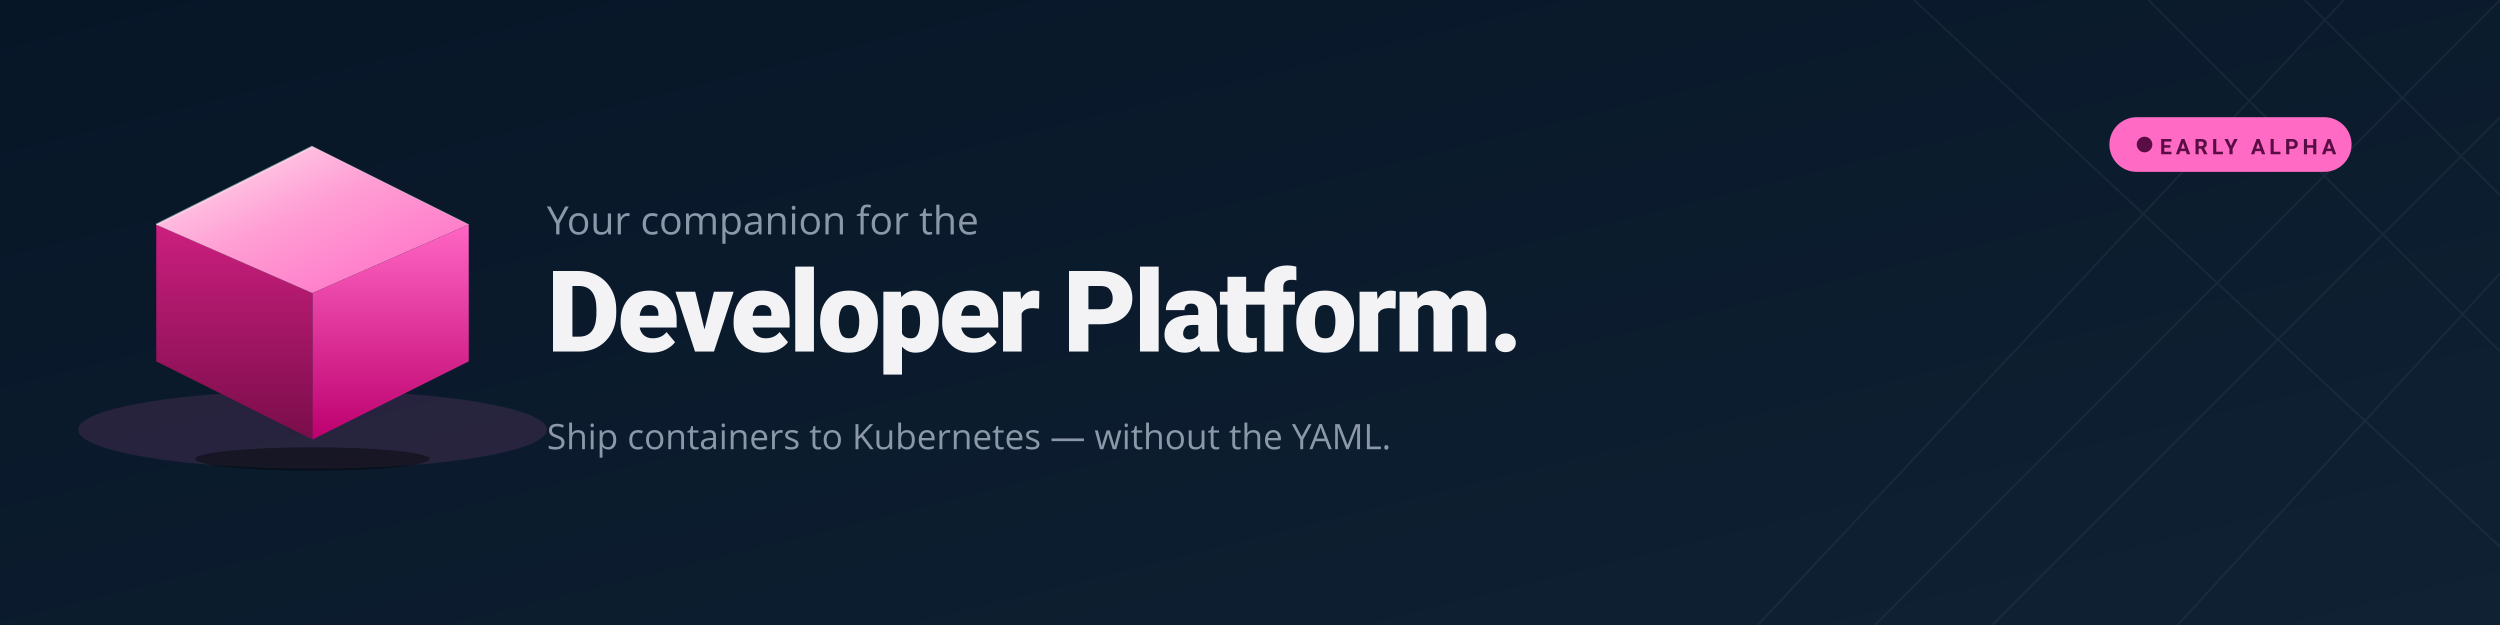
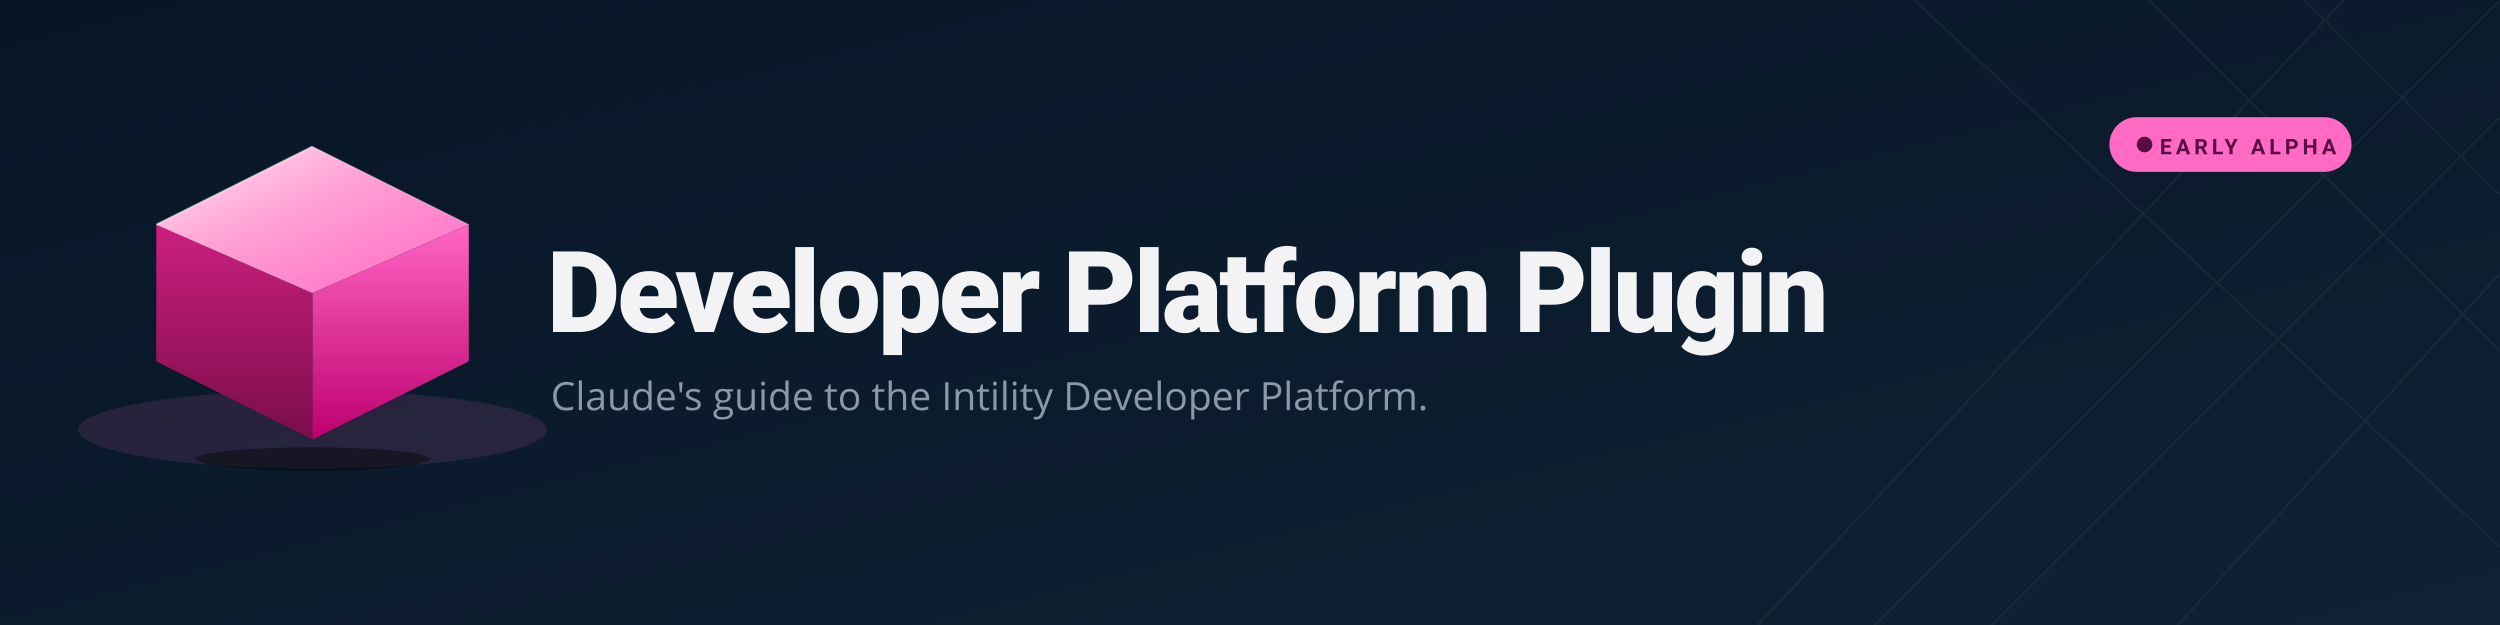
<svg xmlns="http://www.w3.org/2000/svg" viewBox="0 0 1280 320" role="img" aria-label="Your companion for the Intility Developer Platform — early alpha">
  <defs>
    <linearGradient id="bg" x1="0" y1="0" x2="1" y2="1">
      <stop offset="0%" stop-color="#071627" />
      <stop offset="100%" stop-color="#0f2133" />
    </linearGradient>
    <linearGradient id="hexTop" x1="0" y1="0" x2="1" y2="1">
      <stop offset="0%" stop-color="#ffe4f1" />
      <stop offset="45%" stop-color="#ff9fd4" />
      <stop offset="100%" stop-color="#ff66c4" />
    </linearGradient>
    <linearGradient id="hexLeft" x1="0" y1="0" x2="0" y2="1">
      <stop offset="0%" stop-color="#cc1f7f" />
      <stop offset="100%" stop-color="#7a0d4a" />
    </linearGradient>
    <linearGradient id="hexRight" x1="0" y1="0" x2="0" y2="1">
      <stop offset="0%" stop-color="#ff66c4" />
      <stop offset="100%" stop-color="#bd006e" />
    </linearGradient>
  </defs>
  <rect width="1280" height="320" fill="url(#bg)" />
  <g stroke="#ffffff" stroke-width="1" fill="none" opacity="0.05">
    <line x1="1280" y1="0" x2="900" y2="380" />
    <line x1="1280" y1="60" x2="960" y2="380" />
    <line x1="1280" y1="140" x2="1060" y2="380" />
    <line x1="1100" y1="0" x2="1280" y2="180" />
    <line x1="1180" y1="0" x2="1280" y2="100" />
    <line x1="980" y1="0" x2="1280" y2="280" />
    <line x1="1200" y1="0" x2="900" y2="320" />
  </g>
  <ellipse cx="160" cy="220" rx="120" ry="20" fill="#ff66c4" opacity="0.12" />
  <g transform="translate(80, 75)">
    <ellipse cx="80" cy="160" rx="60" ry="6" fill="#000000" opacity="0.4" />
    <polygon points="0,40 0,110 80,150 80,75" fill="url(#hexLeft)" />
    <polygon points="160,40 160,110 80,150 80,75" fill="url(#hexRight)" />
    <polygon points="80,0 160,40 80,75 0,40" fill="url(#hexTop)" />
    <line x1="80" y1="0" x2="0" y2="40" stroke="#ffffff" stroke-width="1" opacity="0.55" />
    <line x1="80" y1="0" x2="160" y2="40" stroke="#ffffff" stroke-width="0.5" opacity="0.3" />
    <line x1="0" y1="40" x2="80" y2="75" stroke="#ffffff" stroke-width="0.4" opacity="0.18" />
  </g>
-   <text x="280" y="120" font-family="'Open Sans', system-ui, -apple-system, 'Segoe UI', Roboto, Helvetica, Arial, sans-serif" font-size="20" font-weight="500" fill="#8a98a8">Your companion for the</text>
-   <text x="280" y="180" font-family="'Satoshi', 'Satoshi Variable', system-ui, -apple-system, 'Segoe UI', Roboto, Helvetica, Arial, sans-serif" font-size="58" font-weight="800" fill="#f3f3f6" letter-spacing="-1.5">Developer Platform.</text>
-   <text x="280" y="230" font-family="'Open Sans', system-ui, -apple-system, 'Segoe UI', Roboto, Helvetica, Arial, sans-serif" font-size="18" font-weight="400" fill="#8a98a8">Ship containers to Kubernetes — without the YAML.</text>
+   <text x="280" y="170" font-family="'Satoshi', 'Satoshi Variable', system-ui, -apple-system, 'Segoe UI', Roboto, Helvetica, Arial, sans-serif" font-size="58" font-weight="800" fill="#f3f3f6" letter-spacing="-1.5">Developer Platform Plugin</text>
+   <text x="282" y="210" font-family="'Open Sans', system-ui, -apple-system, 'Segoe UI', Roboto, Helvetica, Arial, sans-serif" font-size="20" font-weight="400" fill="#8a98a8">Claude's guide to the Intility Developer Platform.</text>
  <g transform="translate(1080, 60)">
    <rect width="124" height="28" rx="14" fill="#ff6bc4" />
    <circle cx="18" cy="14" r="4" fill="#590d44" />
    <text x="71" y="19" font-family="'Satoshi', 'Satoshi Variable', system-ui, -apple-system, 'Segoe UI', Roboto, Helvetica, Arial, sans-serif" font-size="11" font-weight="700" letter-spacing="2" fill="#590d44" text-anchor="middle">EARLY ALPHA</text>
  </g>
</svg>
